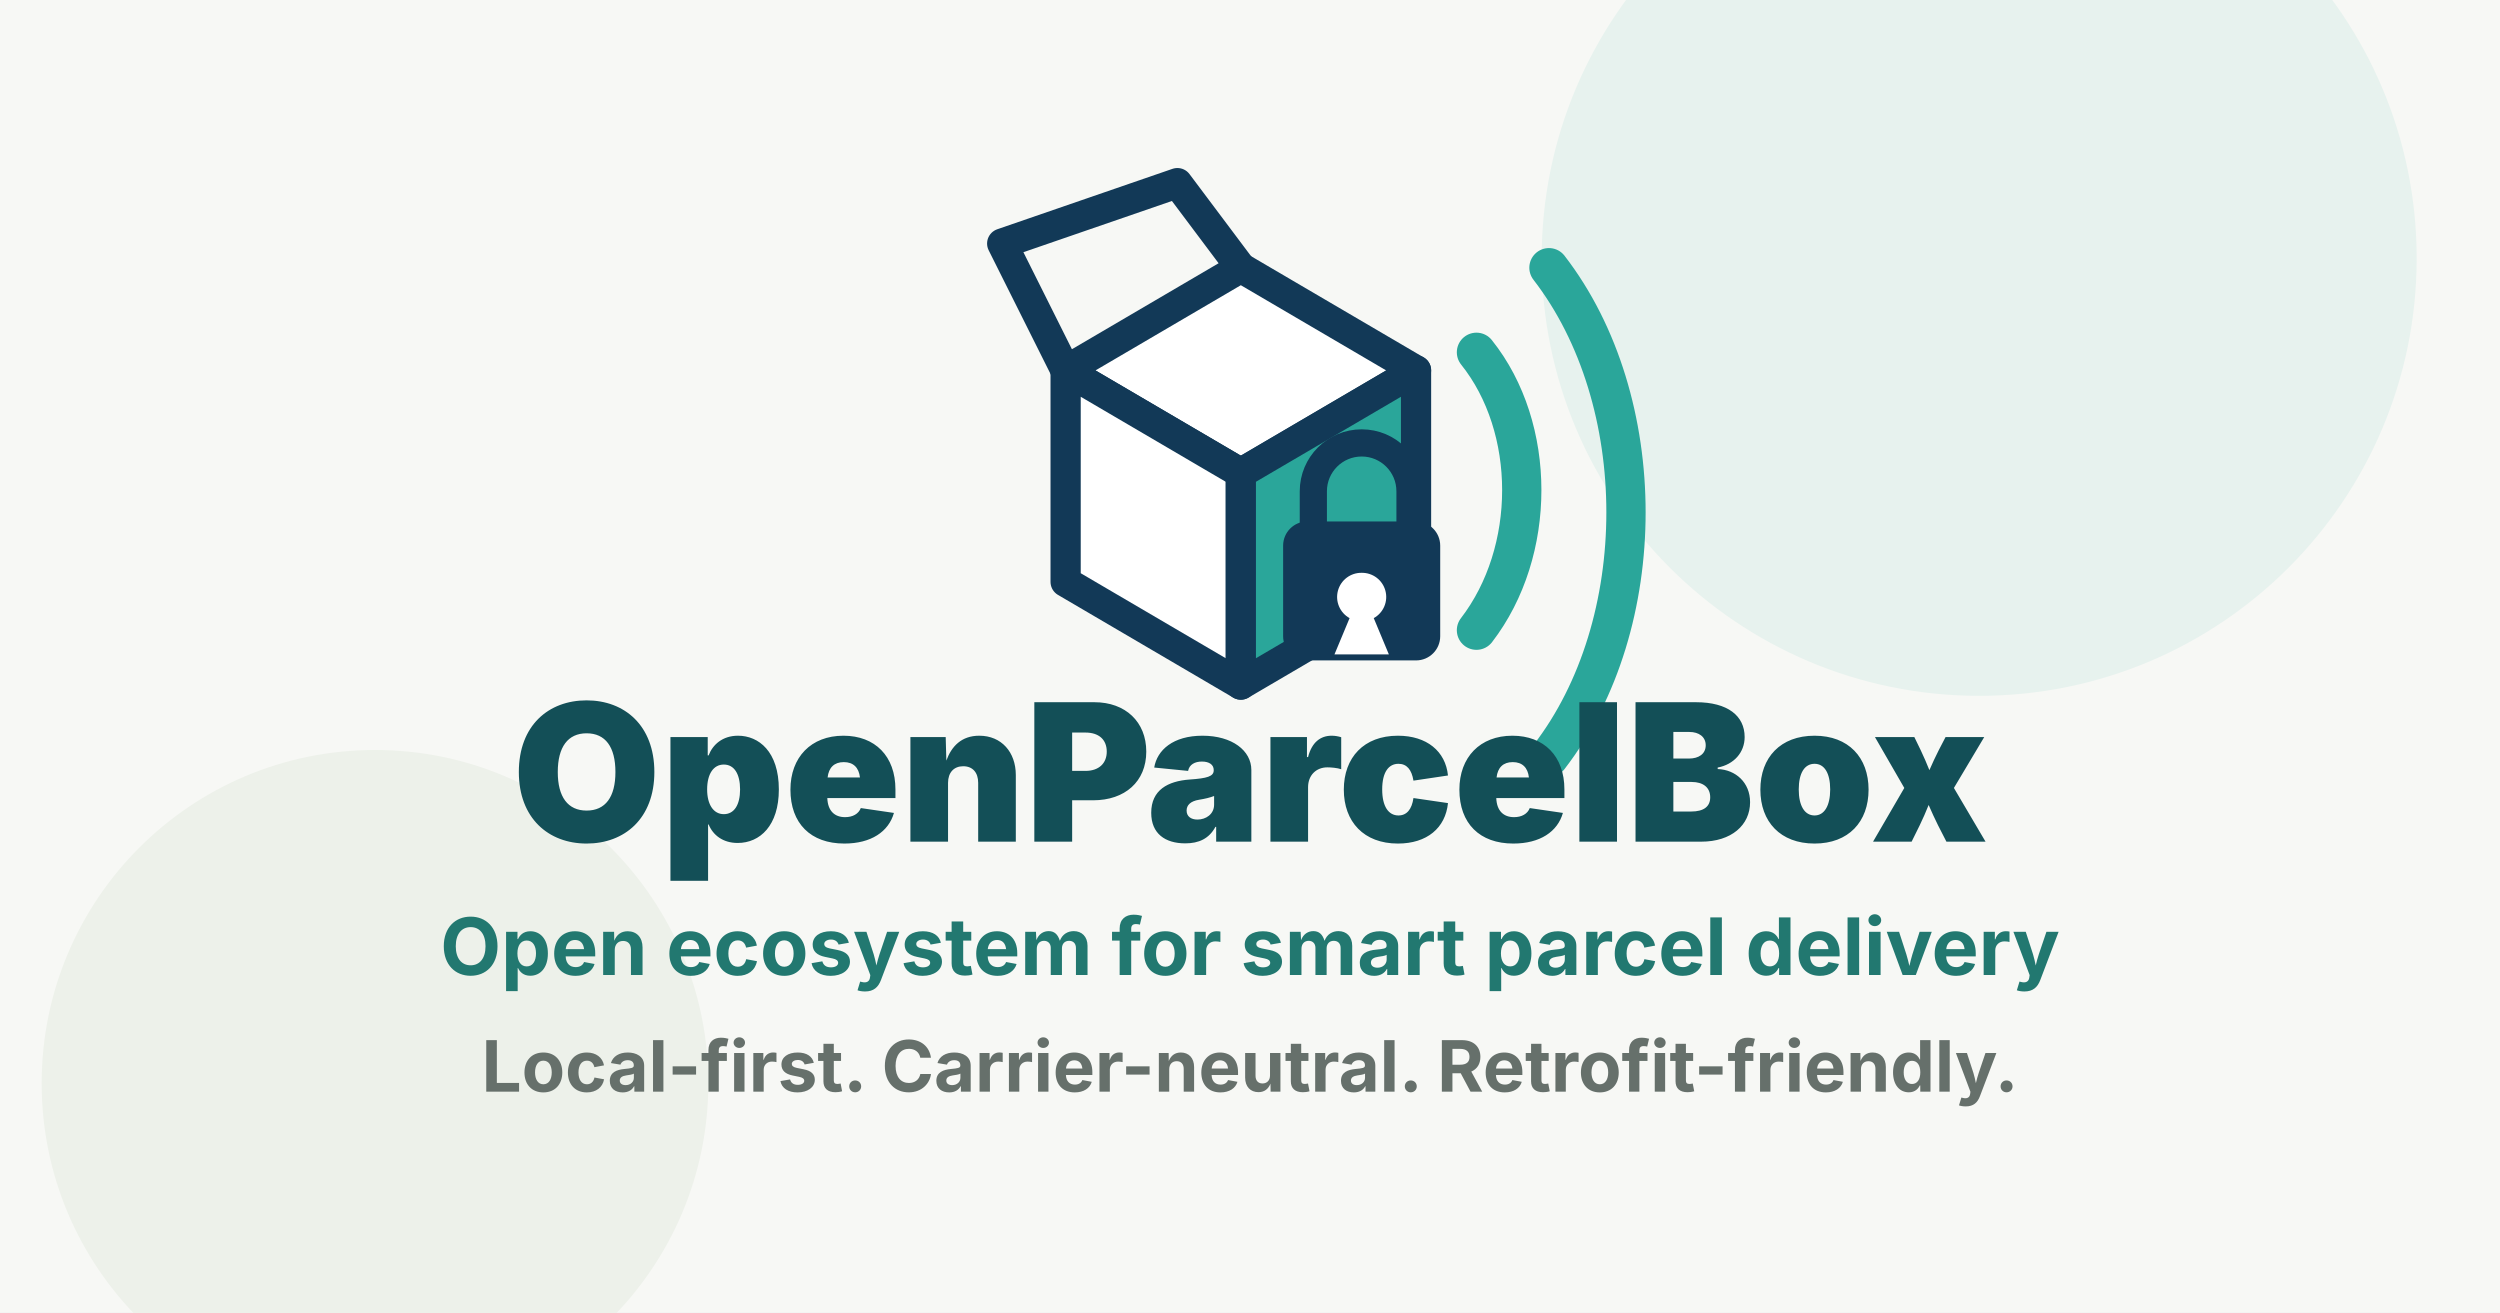
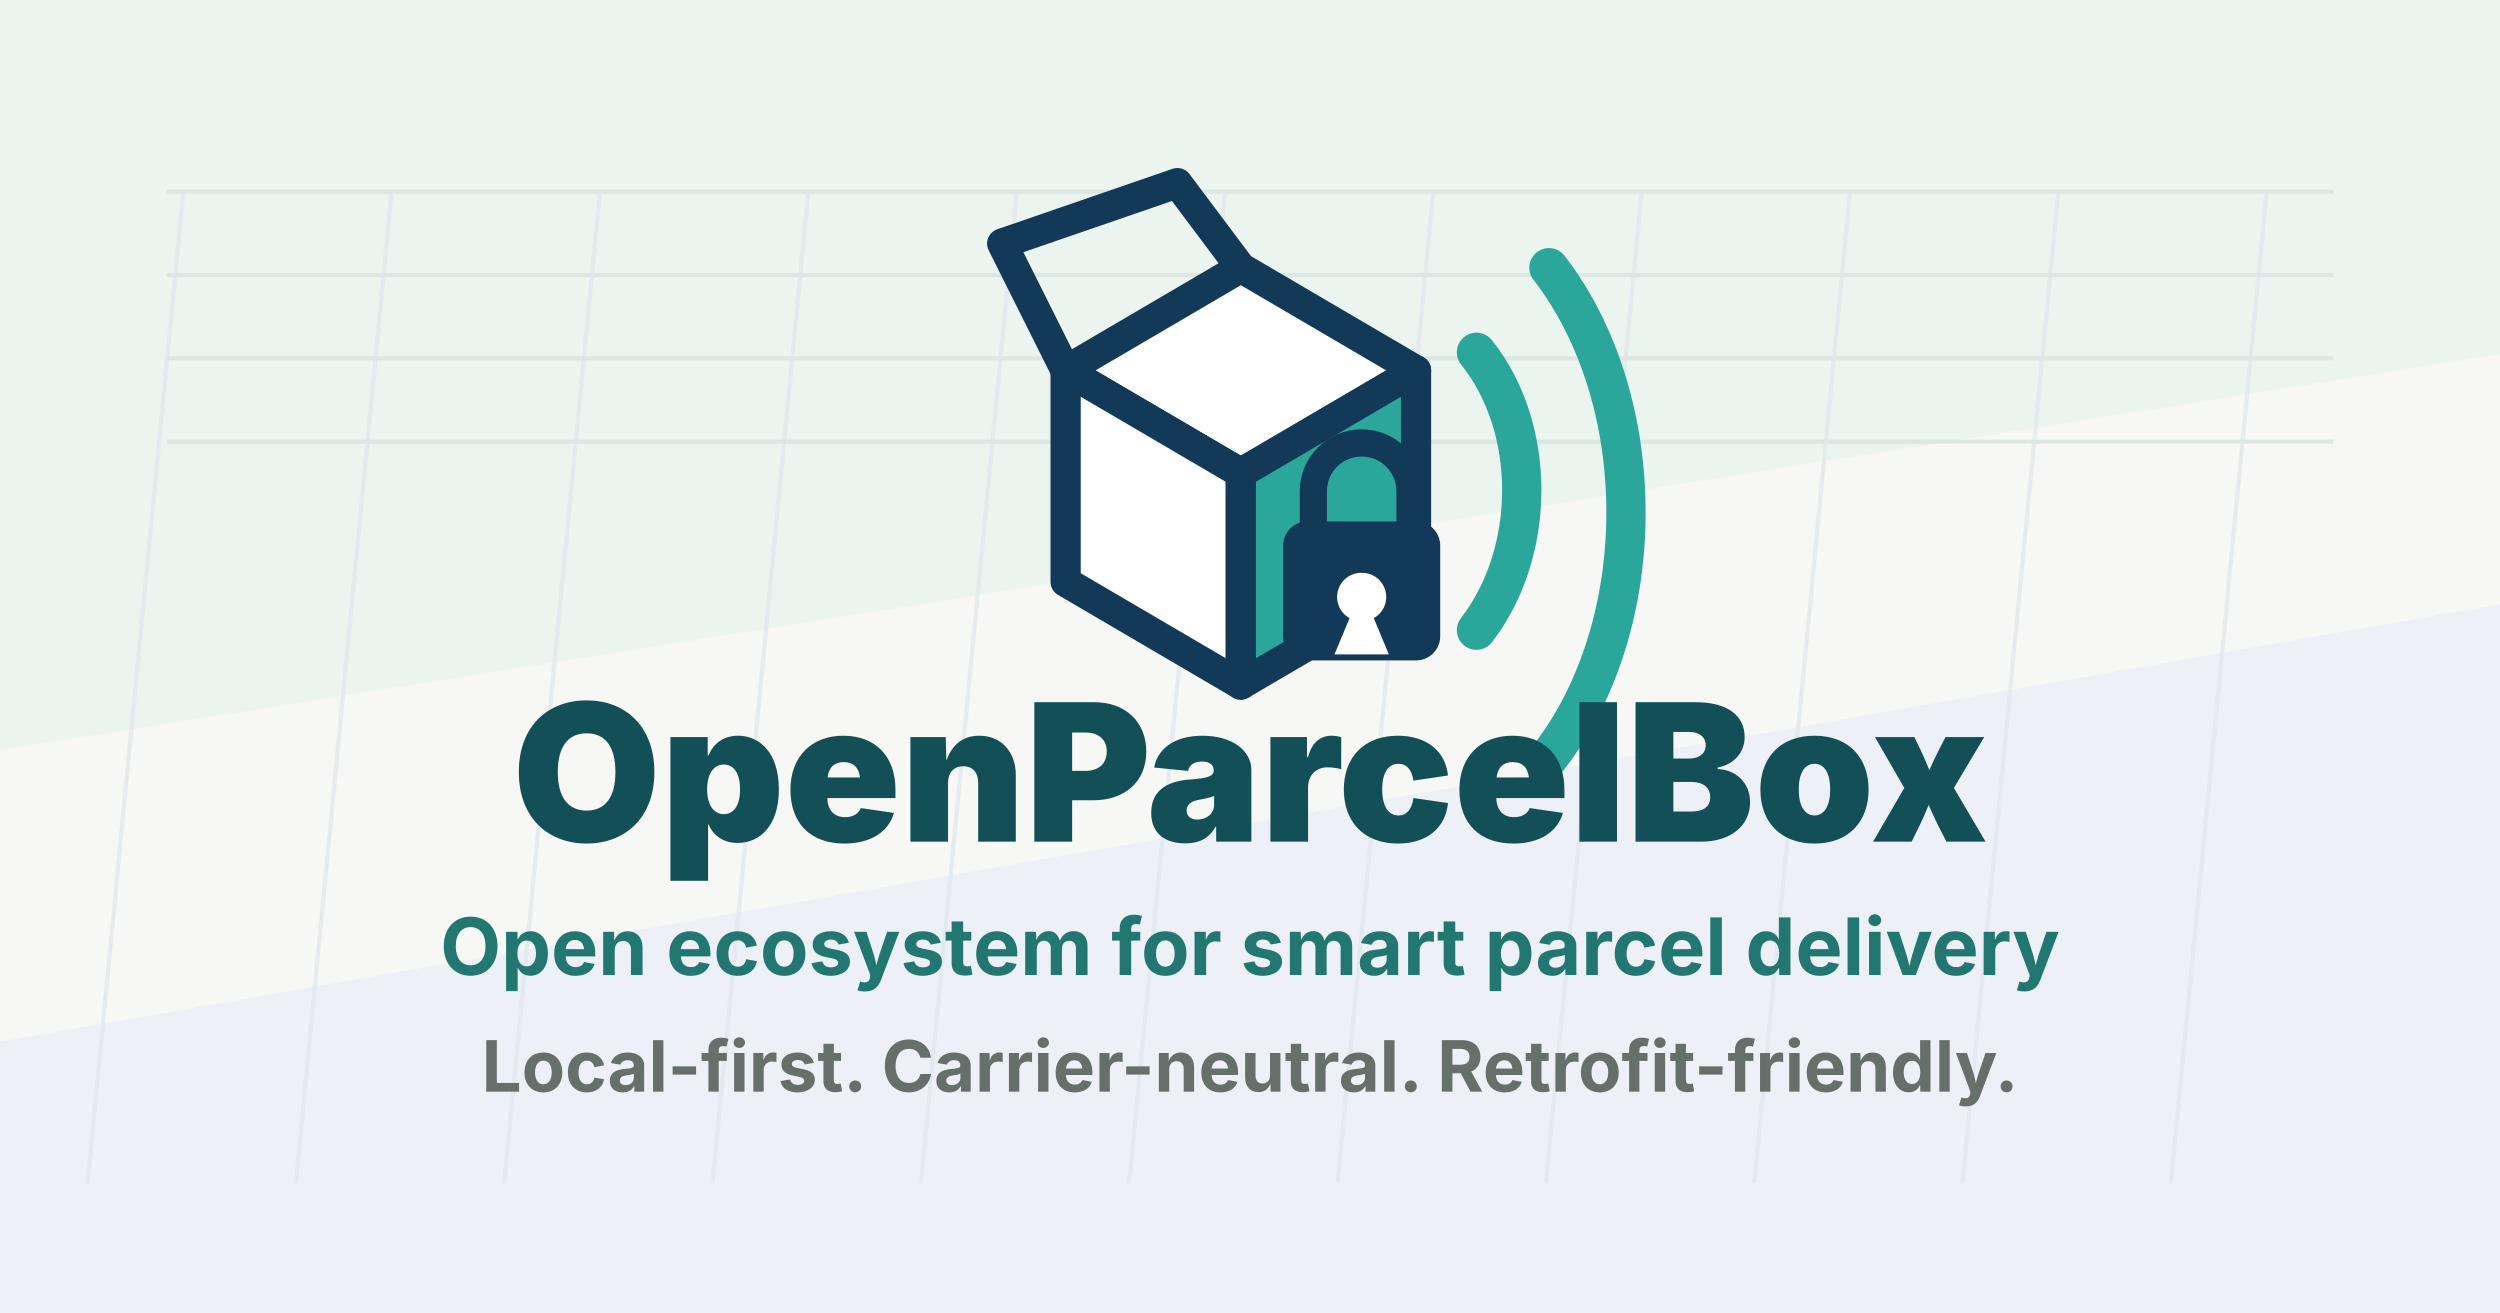
<svg xmlns="http://www.w3.org/2000/svg" viewBox="0 0 1200 630" role="img" aria-labelledby="title desc">
  <rect width="1200" height="630" fill="#f7f8f5" />
-   <circle cx="950" cy="124" r="210" fill="#e7f2ee" />
-   <circle cx="180" cy="520" r="160" fill="#edf1ea" />
+   <path d="M0 0h1200v170L0 360Z" fill="#ecf4f0" />
+   <path d="M1200 630H0V500l1200-210Z" fill="#eef0f8" />
+   <path d="M80 92h1040M80 132h1040M80 172h1040M80 212h1040" stroke="#d3e1dc" stroke-width="2" opacity=".7" />
+   <path d="M88 92 42 568M188 92l-46 476M288 92l-46 476M388 92l-46 476M488 92l-46 476M588 92l-46 476M688 92l-46 476M788 92l-46 476M888 92l-46 476M988 92l-46 476M1088 92l-46 476" stroke="#dfe6ee" stroke-width="2" opacity=".72" />
  <g transform="translate(410 56) scale(1.45)">
    <path d="M70 84 128 50l58 34-58 34-58-34Z" fill="#fff" stroke="#123957" stroke-width="10" stroke-linejoin="round" />
    <path d="M70 84v70l58 34v-70L70 84Z" fill="#fff" stroke="#123957" stroke-width="10" stroke-linejoin="round" />
    <path d="M128 118v70l58-34V84l-58 34Z" fill="#2aa69a" stroke="#123957" stroke-width="10" stroke-linejoin="round" />
    <path d="M70 84 49 42l58-20 21 28" fill="none" stroke="#123957" stroke-width="10" stroke-linecap="round" stroke-linejoin="round" />
    <path d="M152 137v-13a16 16 0 0 1 32 0v13" fill="none" stroke="#123957" stroke-width="9" stroke-linecap="round" />
    <rect x="142" y="134" width="52" height="46" rx="8" fill="#123957" />
    <path d="M168 151a8 8 0 0 0-4 15l-5 12h18l-5-12a8 8 0 0 0-4-15Z" fill="#fff" />
    <path d="M206 78c20 25 20 66 0 92M230 50c34 44 34 118 0 162" fill="none" stroke="#2aa69a" stroke-width="13" stroke-linecap="round" />
  </g>
  <text x="600" y="404" text-anchor="middle" fill="#134f57" font-family="Inter, ui-sans-serif, system-ui, -apple-system, BlinkMacSystemFont, Segoe UI, sans-serif" font-size="92" font-weight="850" letter-spacing="0">OpenParcelBox</text>
  <text x="600" y="468" text-anchor="middle" fill="#227870" font-family="Inter, ui-sans-serif, system-ui, -apple-system, BlinkMacSystemFont, Segoe UI, sans-serif" font-size="38" font-weight="750" letter-spacing="0">Open ecosystem for smart parcel delivery</text>
  <text x="600" y="524" text-anchor="middle" fill="#66706b" font-family="Inter, ui-sans-serif, system-ui, -apple-system, BlinkMacSystemFont, Segoe UI, sans-serif" font-size="34" font-weight="650" letter-spacing="0">Local-first. Carrier-neutral. Retrofit-friendly.</text>
</svg>
